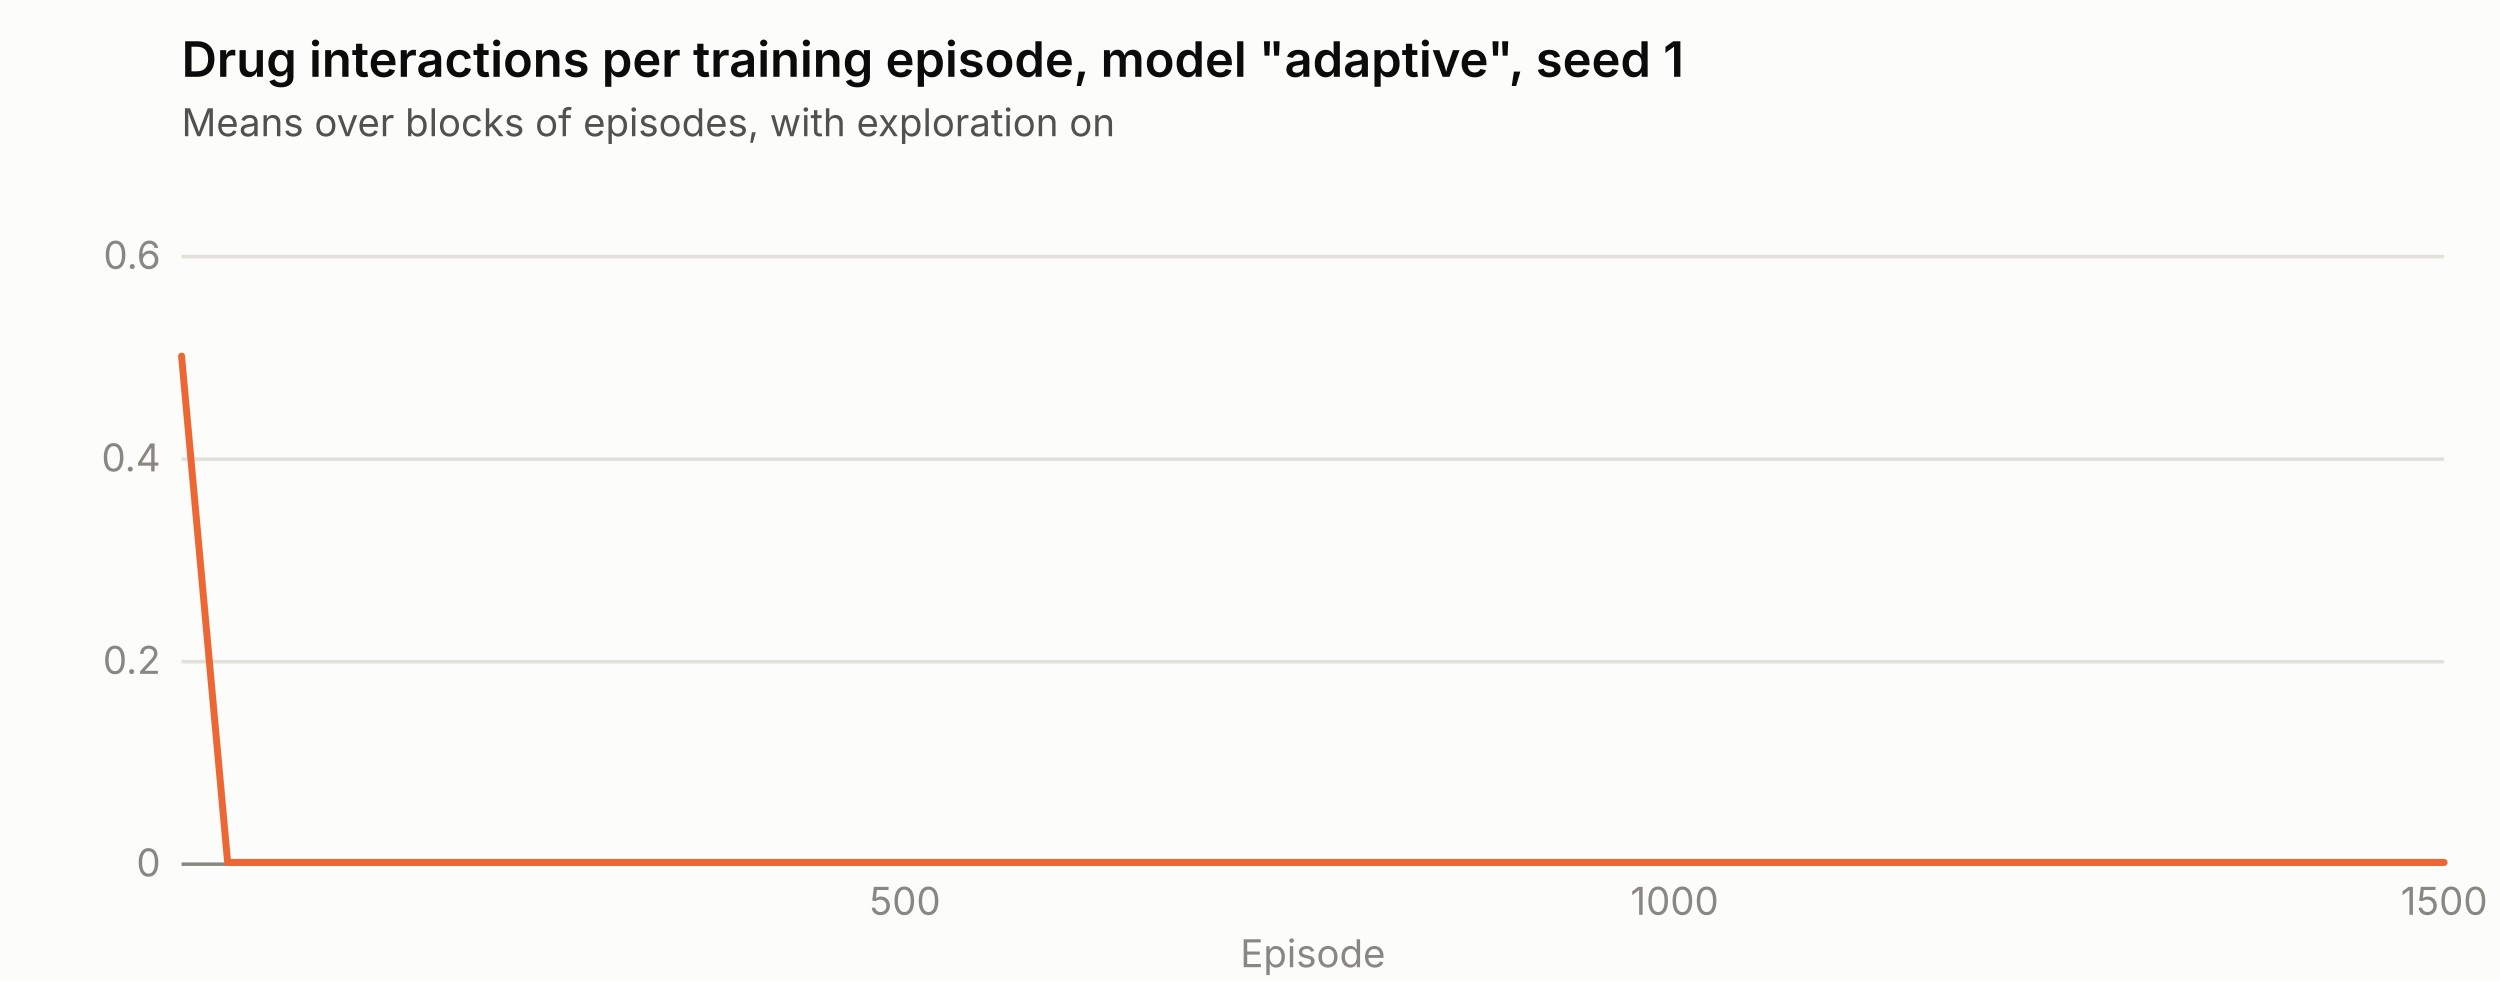
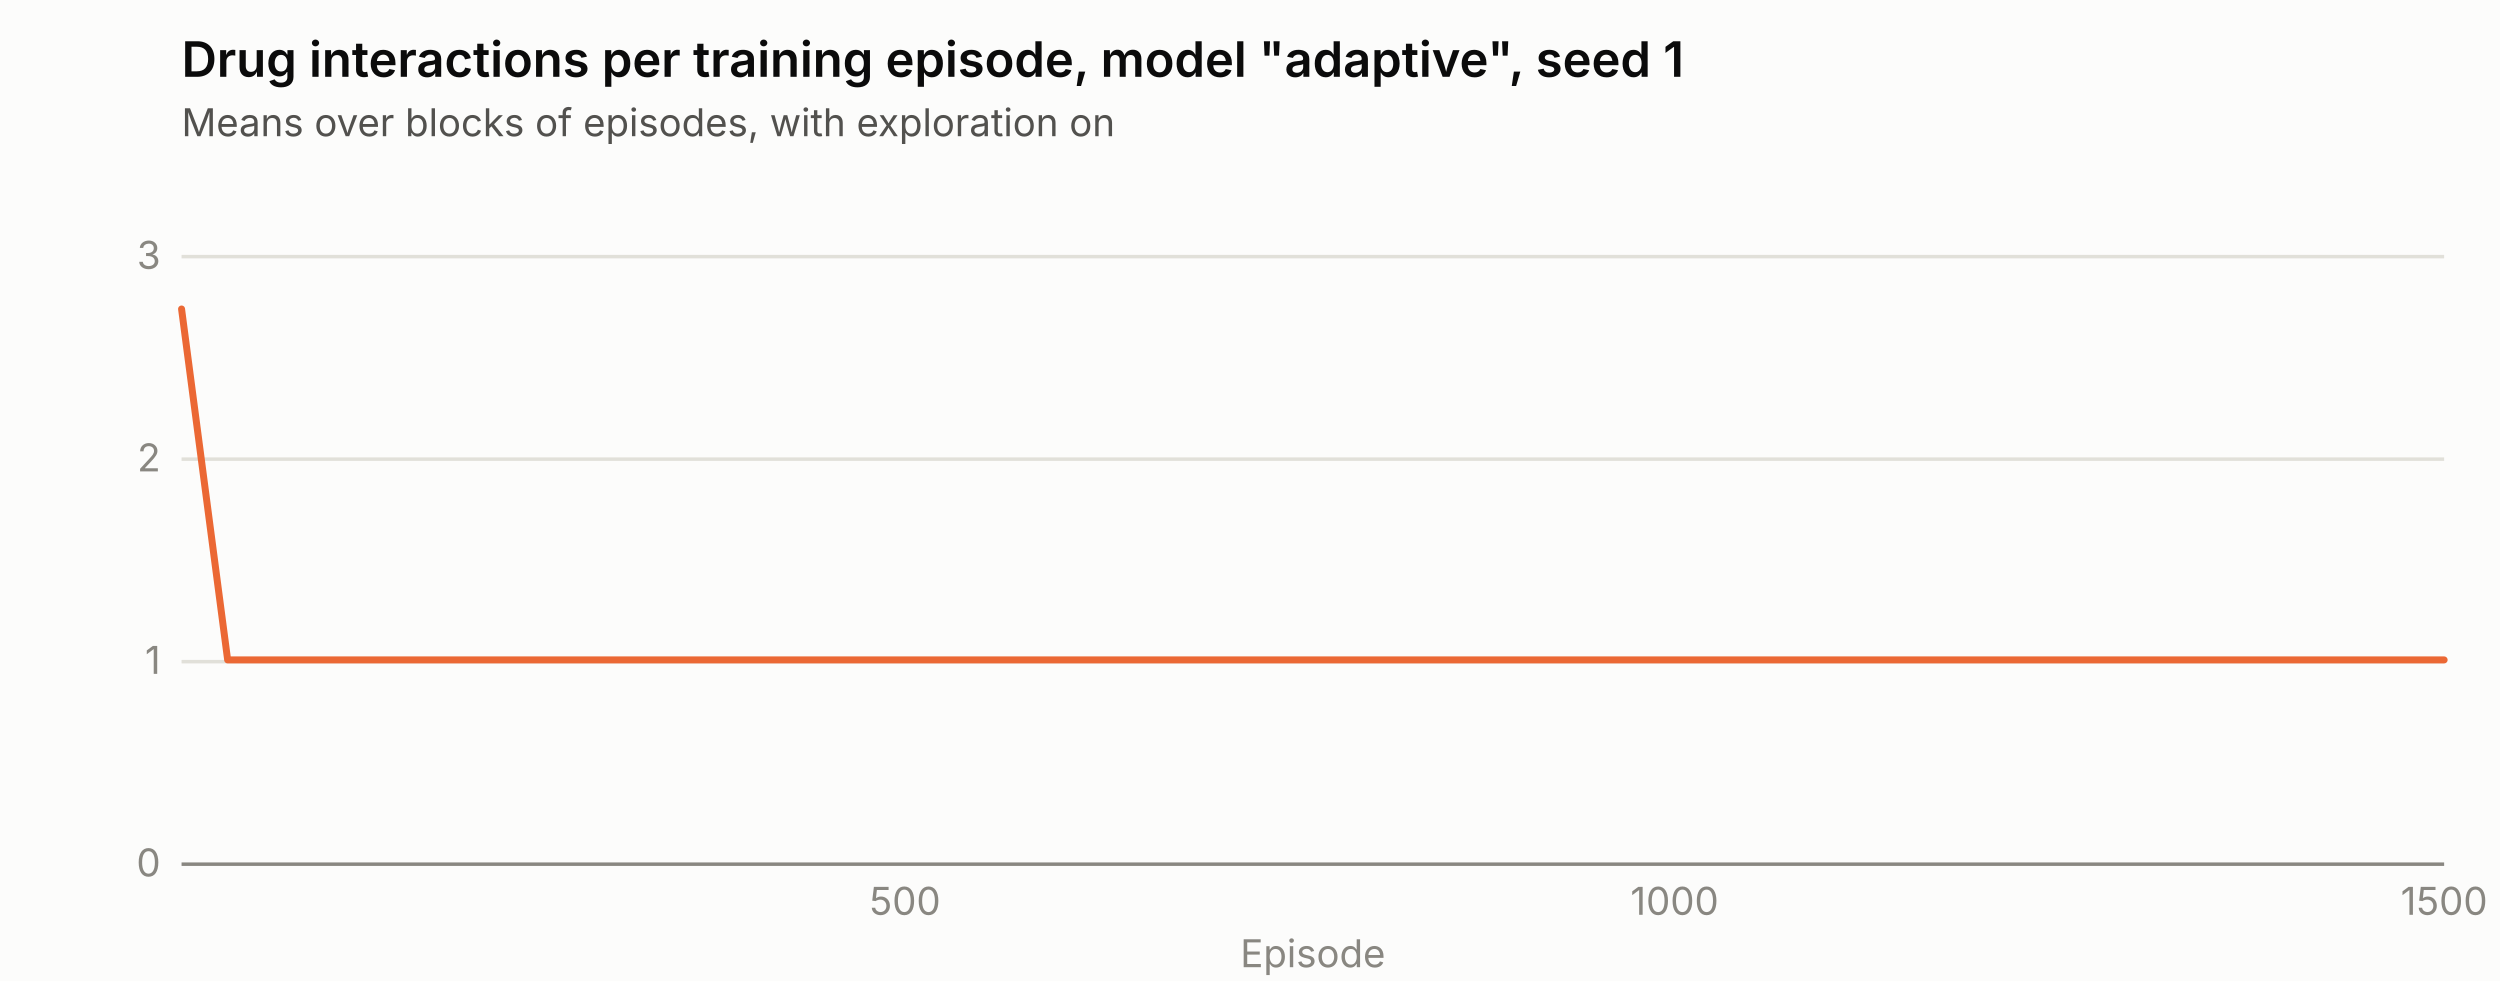
<svg xmlns="http://www.w3.org/2000/svg" viewBox="0 0 716 281" width="716" height="281" font-family="system-ui, -apple-system, &quot;Segoe UI&quot;, sans-serif">
  <rect width="716" height="281" fill="#fcfcfb" />
  <text x="52.0" y="22.0" font-size="14" font-weight="600" fill="#0b0b0b" text-anchor="start">Drug interactions per training episode, model "adaptive", seed 1</text>
  <text x="52.0" y="39.0" font-size="11" font-weight="400" fill="#52514e" text-anchor="start">Means over blocks of episodes, with exploration on</text>
  <line x1="52" x2="700" y1="247.5" y2="247.5" stroke="#898781" stroke-width="1" />
  <text x="46.0" y="251.0" font-size="11" font-weight="400" fill="#898781" text-anchor="end">0</text>
  <line x1="52" x2="700" y1="189.5" y2="189.5" stroke="#e1e0d9" stroke-width="1" />
-   <text x="46.0" y="193.0" font-size="11" font-weight="400" fill="#898781" text-anchor="end">0.2</text>
+   <text x="46.0" y="193.0" font-size="11" font-weight="400" fill="#898781" text-anchor="end">1</text>
  <line x1="52" x2="700" y1="131.5" y2="131.5" stroke="#e1e0d9" stroke-width="1" />
-   <text x="46.0" y="135.0" font-size="11" font-weight="400" fill="#898781" text-anchor="end">0.4</text>
+   <text x="46.0" y="135.0" font-size="11" font-weight="400" fill="#898781" text-anchor="end">2</text>
  <line x1="52" x2="700" y1="73.5" y2="73.5" stroke="#e1e0d9" stroke-width="1" />
-   <text x="46.0" y="77.0" font-size="11" font-weight="400" fill="#898781" text-anchor="end">0.6</text>
+   <text x="46.0" y="77.0" font-size="11" font-weight="400" fill="#898781" text-anchor="end">3</text>
  <text x="259.2" y="262.0" font-size="11" font-weight="400" fill="#898781" text-anchor="middle">500</text>
  <text x="479.6" y="262.0" font-size="11" font-weight="400" fill="#898781" text-anchor="middle">1000</text>
  <text x="700.0" y="262.0" font-size="11" font-weight="400" fill="#898781" text-anchor="middle">1500</text>
-   <polyline points="52.0,102.0 65.2,247.0 78.4,247.0 91.7,247.0 104.9,247.0 118.1,247.0 131.3,247.0 144.6,247.0 157.8,247.0 171.0,247.0 184.2,247.0 197.5,247.0 210.7,247.0 223.9,247.0 237.1,247.0 250.4,247.0 263.6,247.0 276.8,247.0 290.0,247.0 303.3,247.0 316.5,247.0 329.7,247.0 342.9,247.0 356.2,247.0 369.4,247.0 382.6,247.0 395.8,247.0 409.1,247.0 422.3,247.0 435.5,247.0 448.7,247.0 462.0,247.0 475.2,247.0 488.4,247.0 501.6,247.0 514.9,247.0 528.1,247.0 541.3,247.0 554.5,247.0 567.8,247.0 581.0,247.0 594.2,247.0 607.4,247.0 620.7,247.0 633.9,247.0 647.1,247.0 660.3,247.0 673.6,247.0 686.8,247.0 700.0,247.0" fill="none" stroke="#eb6834" stroke-width="2" stroke-linejoin="round" stroke-linecap="round" />
+   <polyline points="52.0,88.5 65.2,189.0 78.4,189.0 91.7,189.0 104.9,189.0 118.1,189.0 131.3,189.0 144.6,189.0 157.8,189.0 171.0,189.0 184.2,189.0 197.5,189.0 210.7,189.0 223.9,189.0 237.1,189.0 250.4,189.0 263.6,189.0 276.8,189.0 290.0,189.0 303.3,189.0 316.5,189.0 329.7,189.0 342.9,189.0 356.2,189.0 369.4,189.0 382.6,189.0 395.8,189.0 409.1,189.0 422.3,189.0 435.5,189.0 448.7,189.0 462.0,189.0 475.2,189.0 488.4,189.0 501.6,189.0 514.9,189.0 528.1,189.0 541.3,189.0 554.5,189.0 567.8,189.0 581.0,189.0 594.2,189.0 607.4,189.0 620.7,189.0 633.9,189.0 647.1,189.0 660.3,189.0 673.6,189.0 686.8,189.0 700.0,189.0" fill="none" stroke="#eb6834" stroke-width="2" stroke-linejoin="round" stroke-linecap="round" />
  <text x="376.0" y="277.0" font-size="11" font-weight="400" fill="#898781" text-anchor="middle">Episode</text>
</svg>
